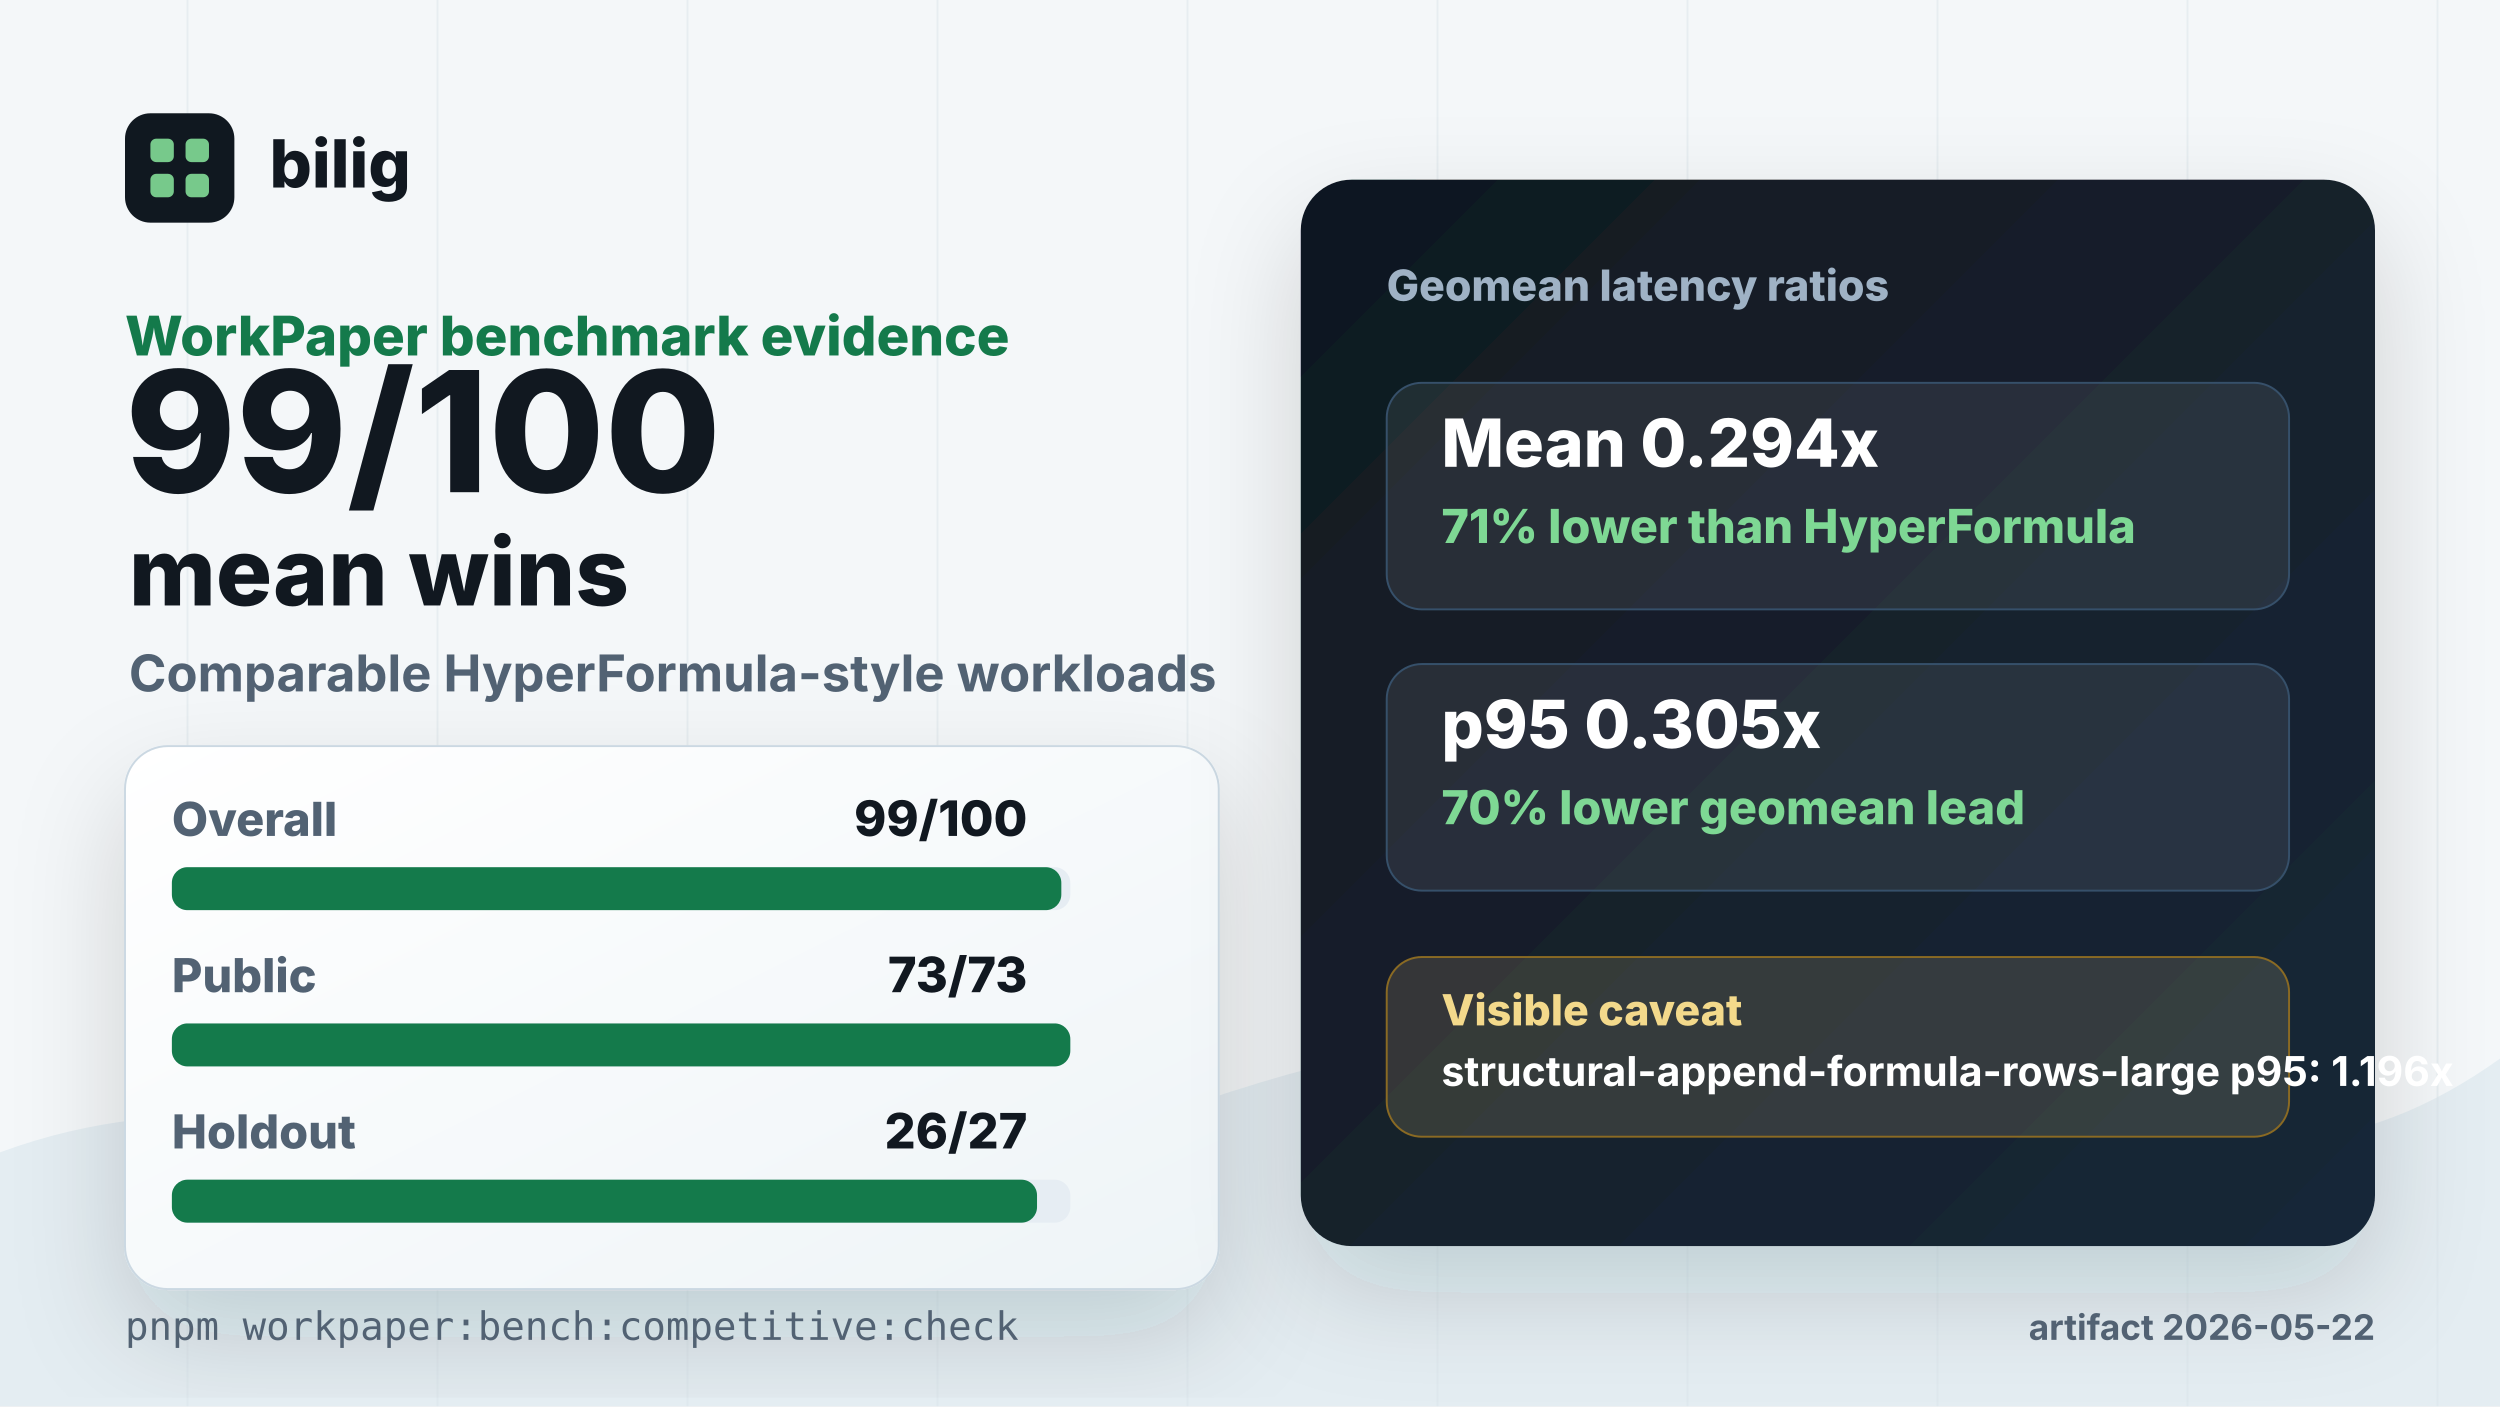
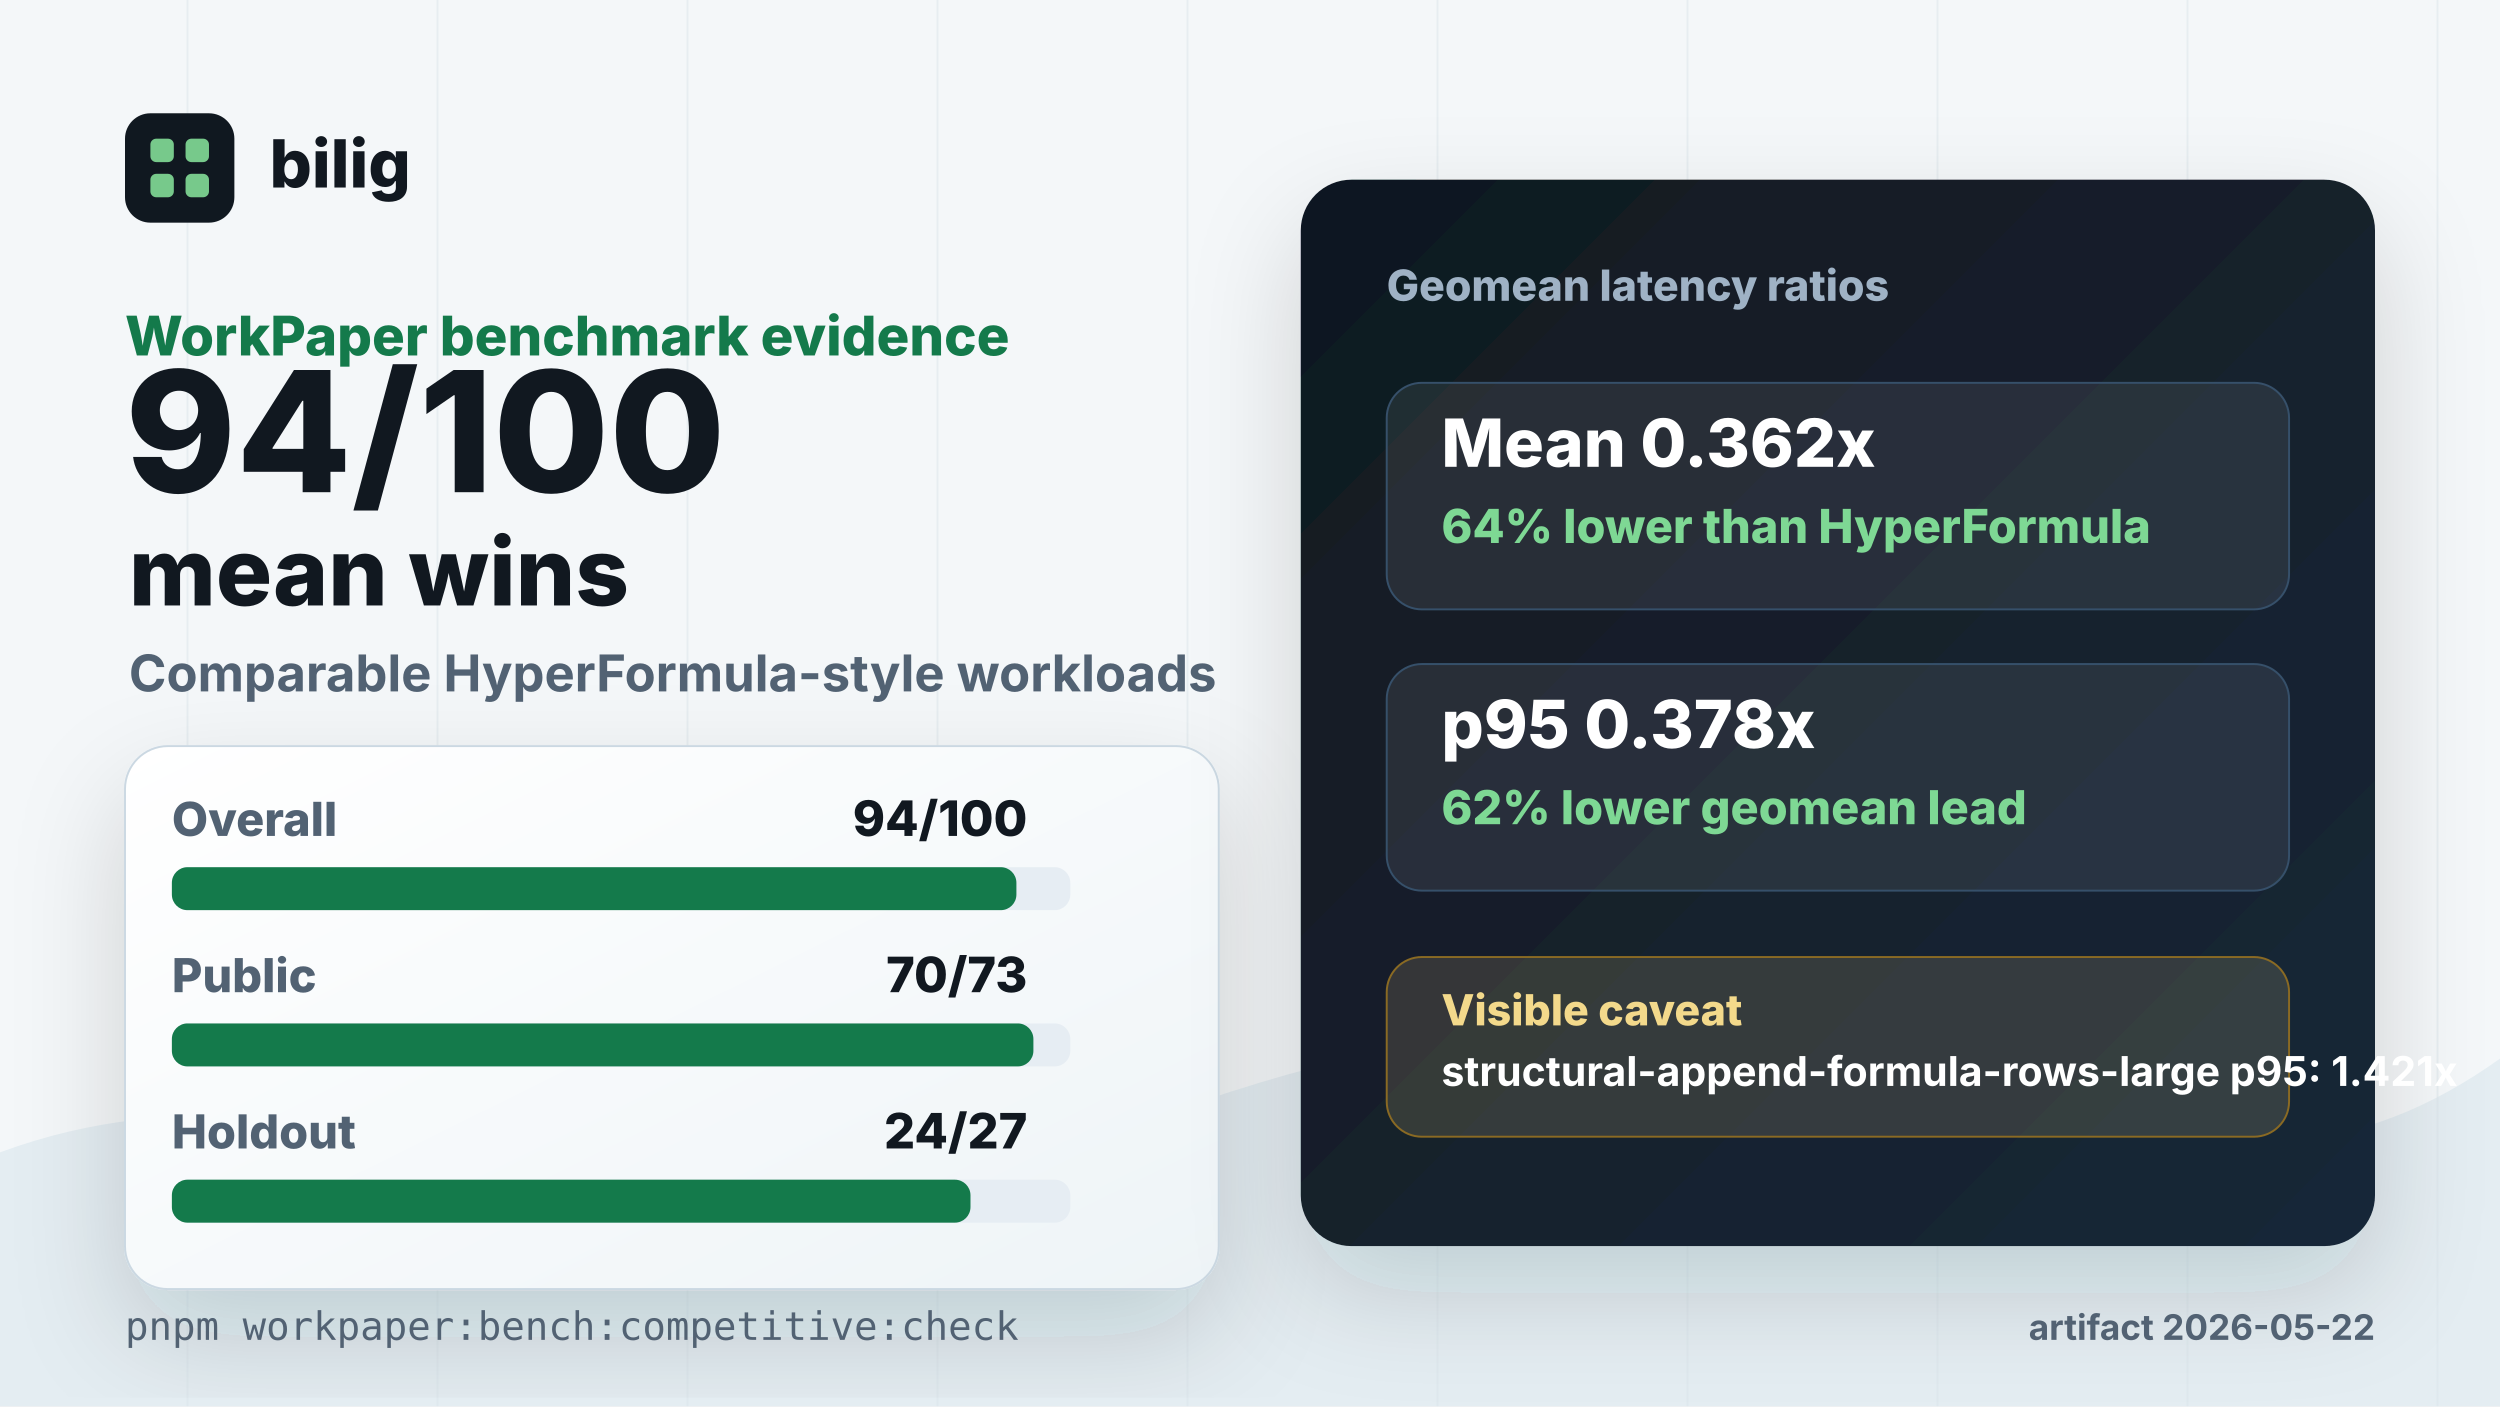
<svg xmlns="http://www.w3.org/2000/svg" width="1280" height="720" viewBox="0 0 1280 720">
  <defs>
    <linearGradient id="panel" x1="0" x2="1" y1="0" y2="1">
      <stop offset="0" stop-color="#ffffff" />
      <stop offset="1" stop-color="#eef4f7" />
    </linearGradient>
    <linearGradient id="dark" x1="0" x2="1" y1="0" y2="1">
      <stop offset="0" stop-color="#101820" />
      <stop offset="1" stop-color="#192838" />
    </linearGradient>
    <filter id="shadow" x="-20%" y="-20%" width="140%" height="140%">
      <feDropShadow dx="0" dy="24" stdDeviation="28" flood-color="#102033" flood-opacity="0.16" />
    </filter>
  </defs>
  <rect width="1280" height="720" fill="#f4f7f9" />
  <path d="M0 590 C190 520 340 674 520 600 C700 526 814 502 1000 560 C1135 602 1210 592 1280 542 L1280 720 L0 720 Z" fill="#e4edf2" />
  <g opacity="0.5" stroke="#d9e3ea" stroke-width="1">
    <path d="M96 0 V720" />
    <path d="M224 0 V720" />
    <path d="M352 0 V720" />
    <path d="M480 0 V720" />
    <path d="M608 0 V720" />
    <path d="M736 0 V720" />
    <path d="M864 0 V720" />
    <path d="M992 0 V720" />
    <path d="M1120 0 V720" />
    <path d="M1248 0 V720" />
  </g>
  <g transform="translate(64 58)">
    <rect x="0" y="0" width="56" height="56" rx="13" fill="#101820" />
    <rect x="13" y="13" width="12" height="12" rx="3" fill="#77c98b" />
    <rect x="31" y="13" width="12" height="12" rx="3" fill="#77c98b" />
    <rect x="13" y="31" width="12" height="12" rx="3" fill="#77c98b" />
    <rect x="31" y="31" width="12" height="12" rx="3" fill="#77c98b" />
    <text x="74" y="38" fill="#111820" font-family="Inter, Arial, Helvetica, sans-serif" font-size="34" font-weight="820">bilig</text>
  </g>
  <text x="64" y="182" fill="#147a4b" font-family="Inter, Arial, Helvetica, sans-serif" font-size="28" font-weight="820">WorkPaper benchmark evidence</text>
-   <text x="64" y="252" fill="#111820" font-family="Inter, Arial, Helvetica, sans-serif" font-size="86" font-weight="830" letter-spacing="0">99/100</text>
+   <text x="64" y="252" fill="#111820" font-family="Inter, Arial, Helvetica, sans-serif" font-size="86" font-weight="830" letter-spacing="0">94/100</text>
  <text x="66" y="310" fill="#111820" font-family="Inter, Arial, Helvetica, sans-serif" font-size="48" font-weight="800" letter-spacing="0">mean wins</text>
  <text x="66" y="354" fill="#526273" font-family="Inter, Arial, Helvetica, sans-serif" font-size="26" font-weight="650">Comparable HyperFormula-style workloads</text>
  <g filter="url(#shadow)">
    <rect x="64" y="382" width="560" height="278" rx="22" fill="url(#panel)" stroke="#cbd8e2" />
  </g>
  <g transform="translate(88 428)">
    <text x="0" y="0" fill="#526273" font-family="Inter, Arial, Helvetica, sans-serif" font-size="24" font-weight="760">Overall</text>
-     <text x="438" y="0" text-anchor="end" fill="#111820" font-family="Inter, Arial, Helvetica, sans-serif" font-size="25" font-weight="820">99/100</text>
+     <text x="438" y="0" text-anchor="end" fill="#111820" font-family="Inter, Arial, Helvetica, sans-serif" font-size="25" font-weight="820">94/100</text>
    <rect x="0" y="16" width="460" height="22" rx="8" fill="#e6edf3" />
-     <rect x="0" y="16" width="455.40" height="22" rx="8" fill="#147a4b" />
+     <rect x="0" y="16" width="432.40" height="22" rx="8" fill="#147a4b" />
  </g>
  <g transform="translate(88 508)">
    <text x="0" y="0" fill="#526273" font-family="Inter, Arial, Helvetica, sans-serif" font-size="24" font-weight="760">Public</text>
-     <text x="438" y="0" text-anchor="end" fill="#111820" font-family="Inter, Arial, Helvetica, sans-serif" font-size="25" font-weight="820">73/73</text>
+     <text x="438" y="0" text-anchor="end" fill="#111820" font-family="Inter, Arial, Helvetica, sans-serif" font-size="25" font-weight="820">70/73</text>
    <rect x="0" y="16" width="460" height="22" rx="8" fill="#e6edf3" />
-     <rect x="0" y="16" width="460.00" height="22" rx="8" fill="#147a4b" />
+     <rect x="0" y="16" width="441.10" height="22" rx="8" fill="#147a4b" />
  </g>
  <g transform="translate(88 588)">
    <text x="0" y="0" fill="#526273" font-family="Inter, Arial, Helvetica, sans-serif" font-size="24" font-weight="760">Holdout</text>
-     <text x="438" y="0" text-anchor="end" fill="#111820" font-family="Inter, Arial, Helvetica, sans-serif" font-size="25" font-weight="820">26/27</text>
+     <text x="438" y="0" text-anchor="end" fill="#111820" font-family="Inter, Arial, Helvetica, sans-serif" font-size="25" font-weight="820">24/27</text>
    <rect x="0" y="16" width="460" height="22" rx="8" fill="#e6edf3" />
-     <rect x="0" y="16" width="442.96" height="22" rx="8" fill="#147a4b" />
+     <rect x="0" y="16" width="408.89" height="22" rx="8" fill="#147a4b" />
  </g>
  <g filter="url(#shadow)">
    <rect x="666" y="92" width="550" height="546" rx="26" fill="url(#dark)" />
  </g>
  <text x="710" y="154" fill="#9fb2c5" font-family="Inter, Arial, Helvetica, sans-serif" font-size="22" font-weight="760">Geomean latency ratios</text>
  <g transform="translate(710 196)">
    <rect x="0" y="0" width="462" height="116" rx="18" fill="#ffffff" fill-opacity="0.08" stroke="#36506a" />
-     <text x="28" y="43" fill="#ffffff" font-family="Inter, Arial, Helvetica, sans-serif" font-size="34" font-weight="840">Mean 0.294x</text>
-     <text x="28" y="82" fill="#7ed894" font-family="Inter, Arial, Helvetica, sans-serif" font-size="24" font-weight="780">71% lower than HyperFormula</text>
+     <text x="28" y="43" fill="#ffffff" font-family="Inter, Arial, Helvetica, sans-serif" font-size="34" font-weight="840">Mean 0.362x</text>
+     <text x="28" y="82" fill="#7ed894" font-family="Inter, Arial, Helvetica, sans-serif" font-size="24" font-weight="780">64% lower than HyperFormula</text>
  </g>
  <g transform="translate(710 340)">
    <rect x="0" y="0" width="462" height="116" rx="18" fill="#ffffff" fill-opacity="0.08" stroke="#36506a" />
-     <text x="28" y="43" fill="#ffffff" font-family="Inter, Arial, Helvetica, sans-serif" font-size="34" font-weight="840">p95 0.305x</text>
-     <text x="28" y="82" fill="#7ed894" font-family="Inter, Arial, Helvetica, sans-serif" font-size="24" font-weight="780">70% lower geomean lead</text>
+     <text x="28" y="43" fill="#ffffff" font-family="Inter, Arial, Helvetica, sans-serif" font-size="34" font-weight="840">p95 0.378x</text>
+     <text x="28" y="82" fill="#7ed894" font-family="Inter, Arial, Helvetica, sans-serif" font-size="24" font-weight="780">62% lower geomean lead</text>
  </g>
  <g transform="translate(710 490)">
    <rect x="0" y="0" width="462" height="92" rx="18" fill="#f4d991" fill-opacity="0.14" stroke="#8a6a23" />
    <text x="28" y="35" fill="#f3d98b" font-family="Inter, Arial, Helvetica, sans-serif" font-size="22" font-weight="820">Visible caveat</text>
-     <text x="28" y="66" fill="#ffffff" font-family="Inter, Arial, Helvetica, sans-serif" font-size="21" font-weight="650">structural-append-formula-rows-large p95: 1.196x</text>
+     <text x="28" y="66" fill="#ffffff" font-family="Inter, Arial, Helvetica, sans-serif" font-size="21" font-weight="650">structural-append-formula-rows-large p95: 1.421x</text>
  </g>
  <text x="64" y="686" fill="#526273" font-family="SFMono-Regular, Menlo, Consolas, monospace" font-size="20">pnpm workpaper:bench:competitive:check</text>
  <text x="1216" y="686" text-anchor="end" fill="#526273" font-family="Inter, Arial, Helvetica, sans-serif" font-size="18" font-weight="650">artifact 2026-05-22</text>
</svg>
